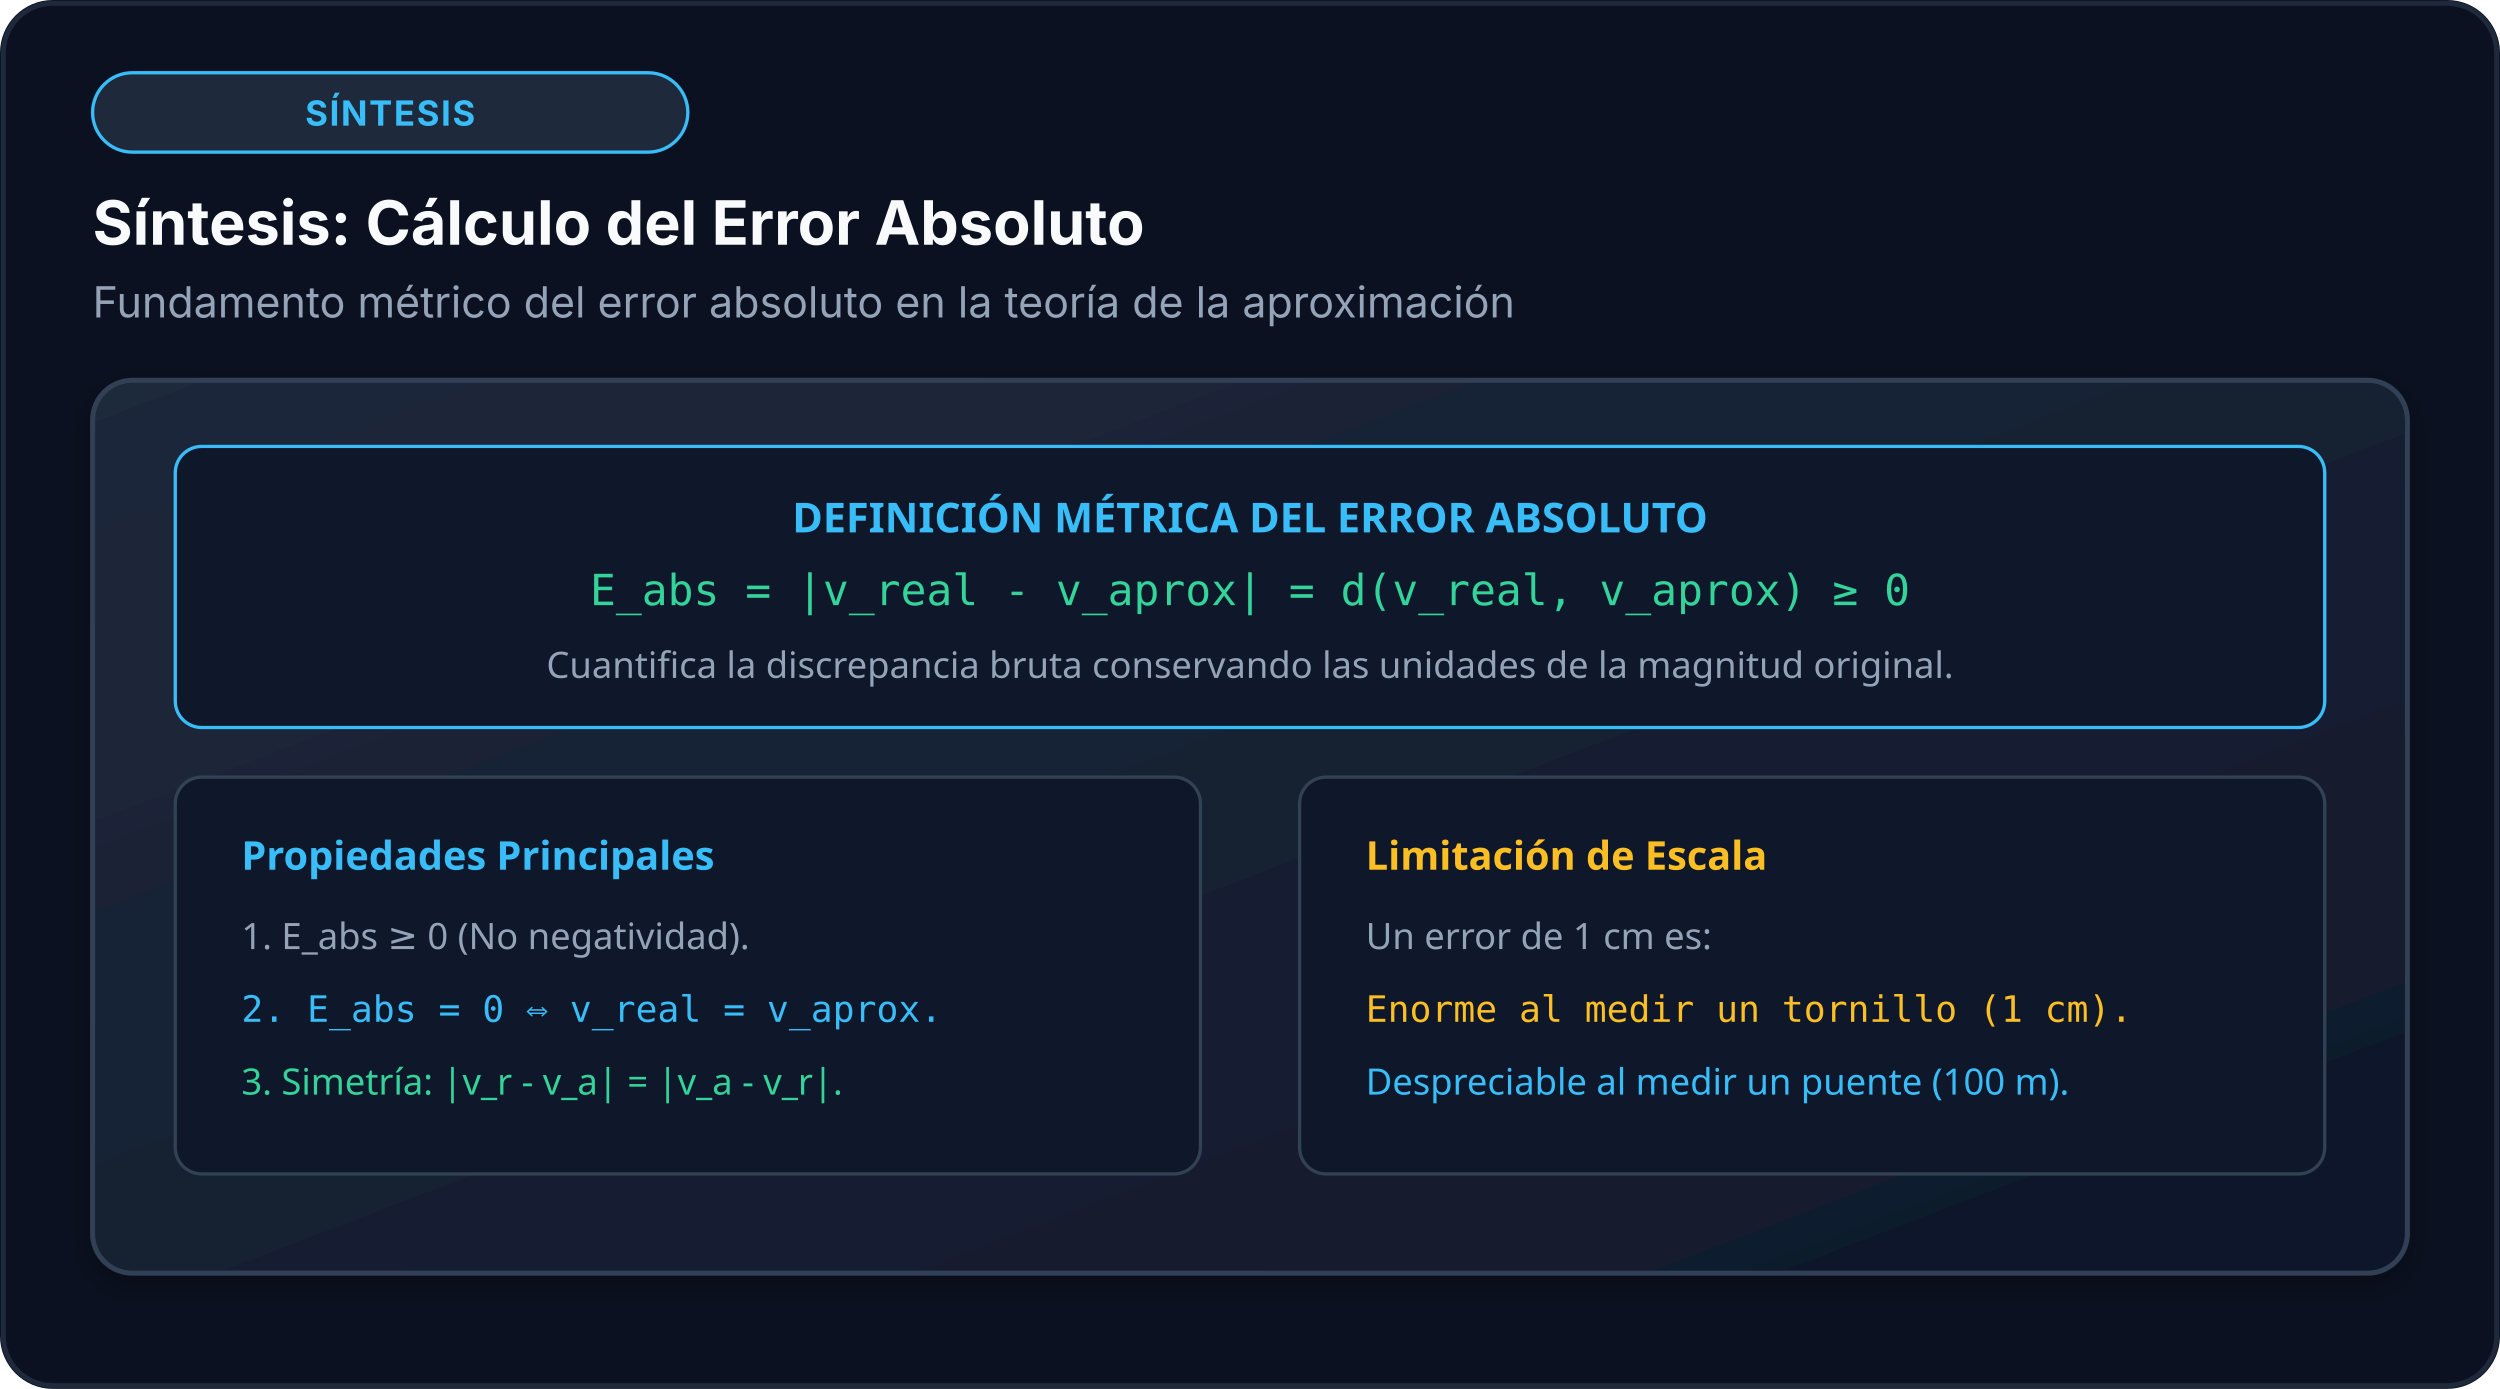
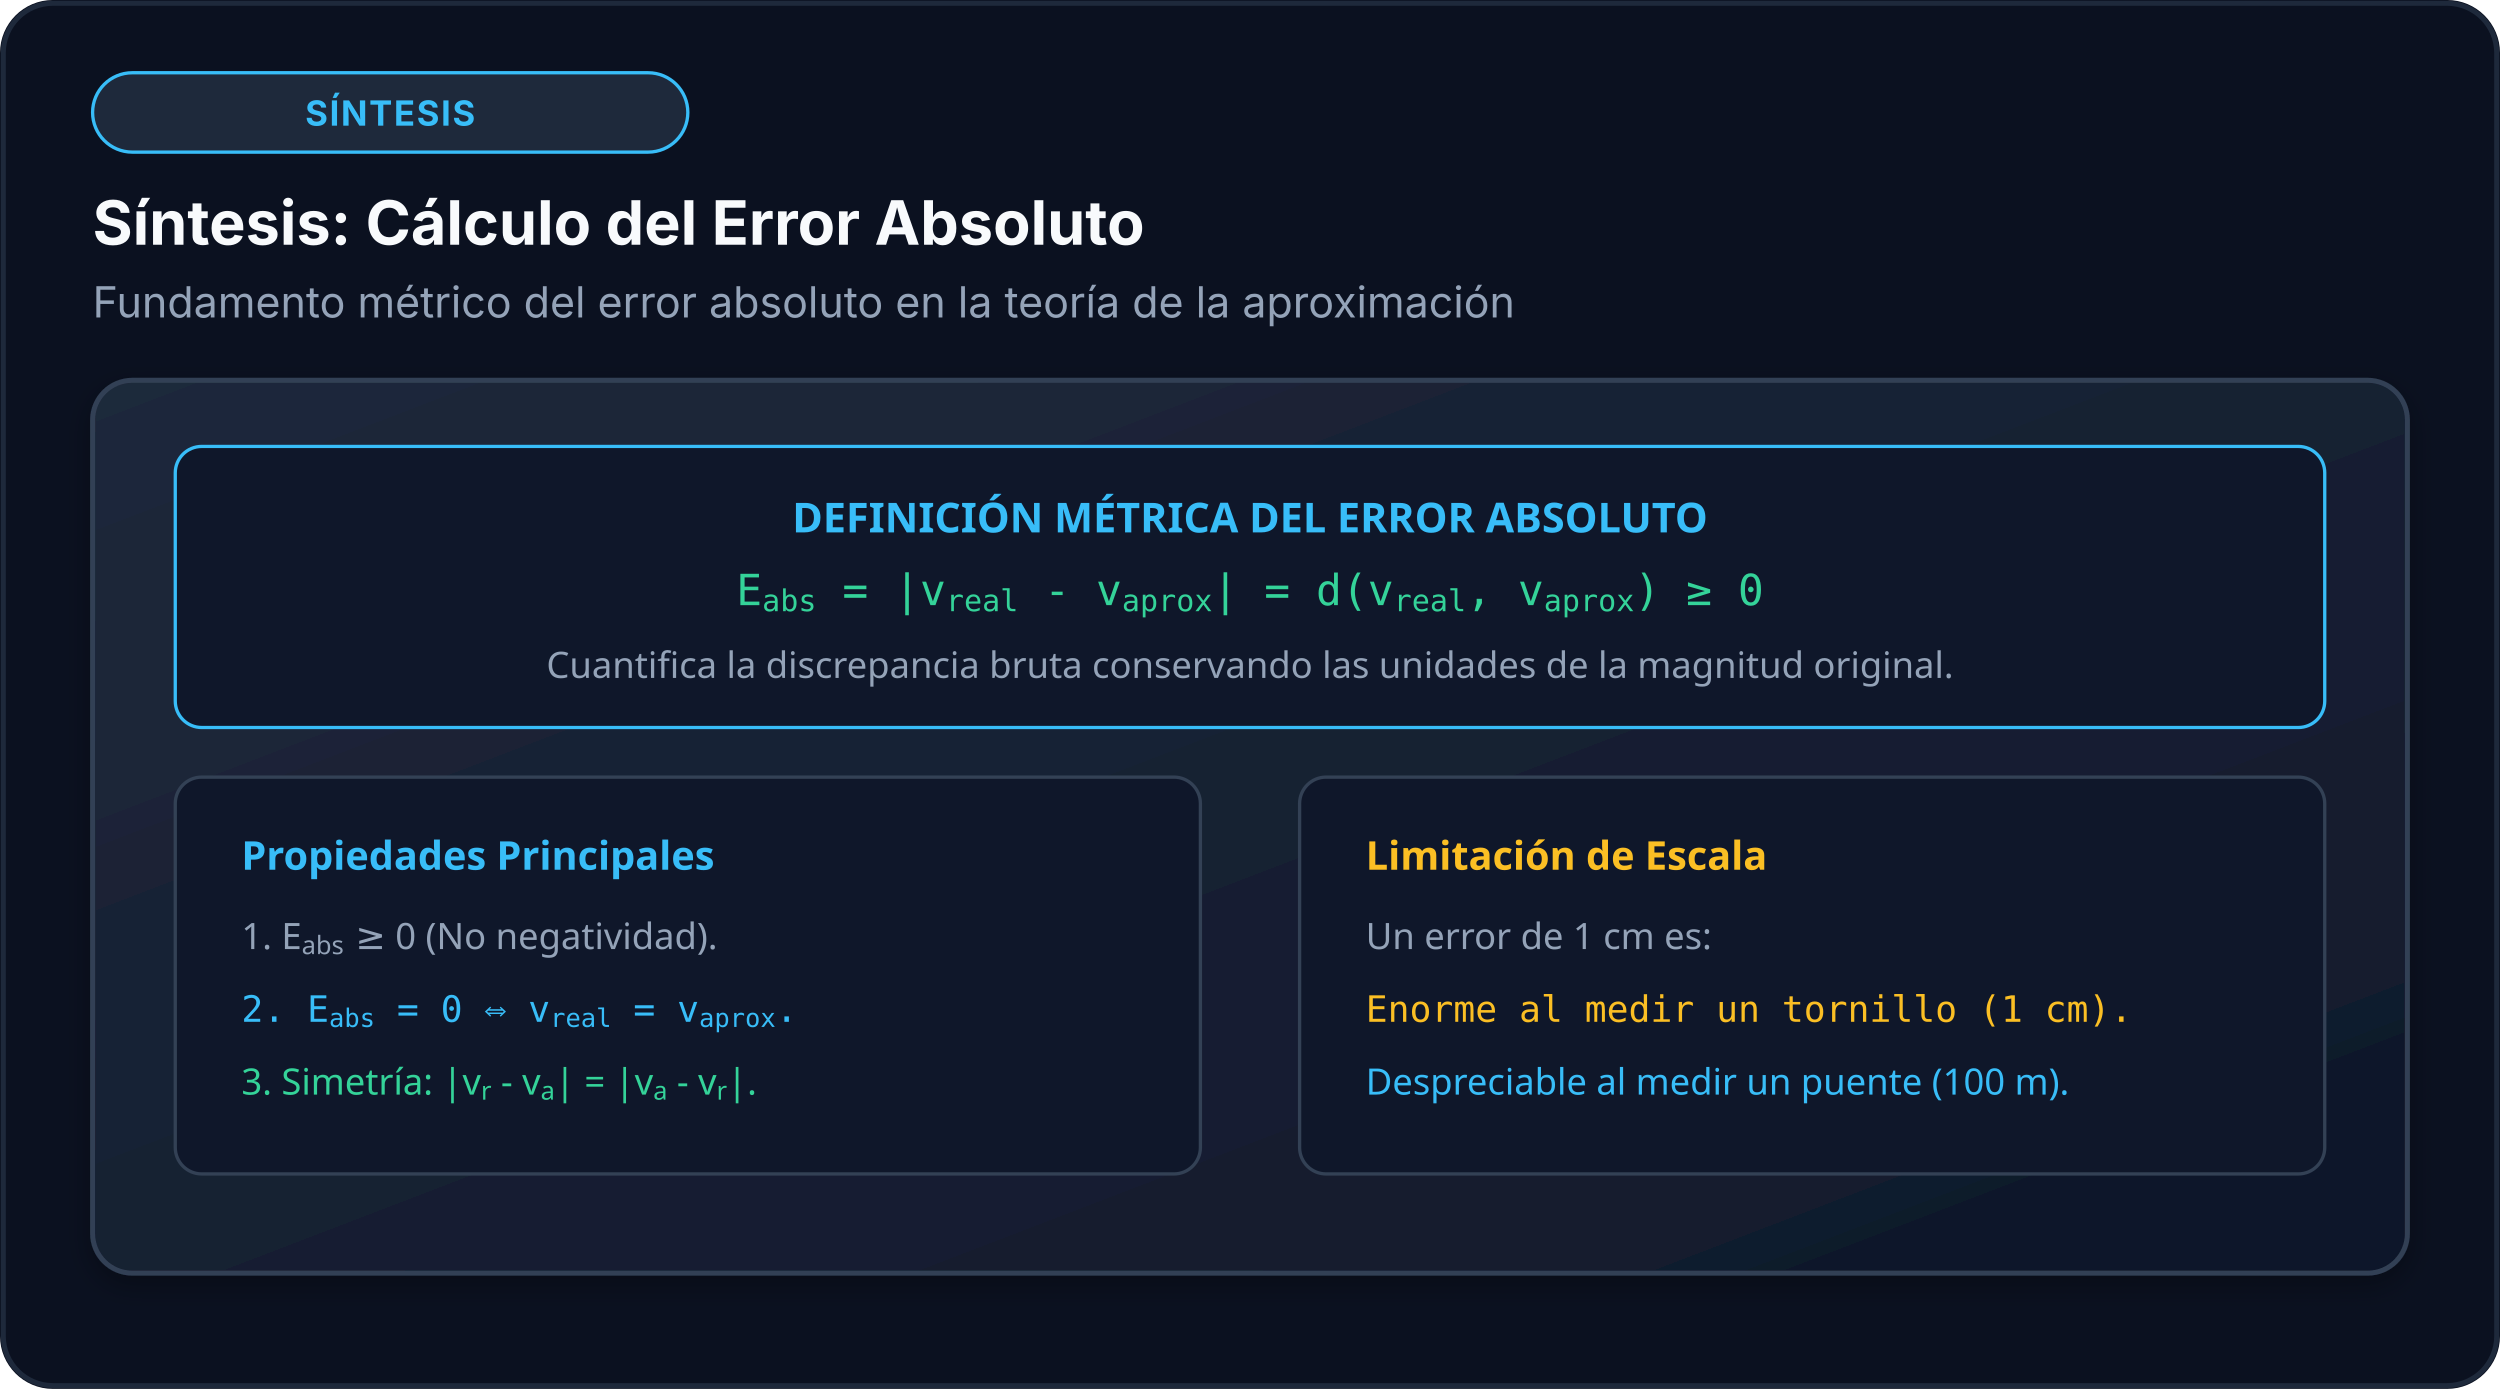
<svg xmlns="http://www.w3.org/2000/svg" viewBox="0 0 756 420" width="100%" height="100%">
  <defs>
    <linearGradient id="cardGrad" x1="0%" y1="0%" x2="100%" y2="100%">
      <stop offset="0%" stop-color="#1e293b" />
      <stop offset="100%" stop-color="#0f172a" />
    </linearGradient>
    <filter id="shadow" x="-4%" y="-4%" width="108%" height="112%">
      <feDropShadow dx="0" dy="3" stdDeviation="4" flood-color="#000000" flood-opacity="0.3" />
    </filter>
  </defs>
  <rect width="756" height="420" rx="16" fill="#0b1120" />
  <rect x="1" y="1" width="754" height="418" rx="15" fill="none" stroke="#1e293b" stroke-width="1.5" />
  <g transform="translate(28, 22)">
    <rect x="0" y="0" width="180" height="24" rx="12" fill="#1e293b" stroke="#38bdf8" stroke-width="1" />
    <text x="90" y="16" fill="#38bdf8" font-family="system-ui, -apple-system, sans-serif" font-size="10.5" font-weight="700" text-anchor="middle" letter-spacing="0.5">SÍNTESIS</text>
    <text x="0" y="52" fill="#f8fafc" font-family="system-ui, -apple-system, sans-serif" font-size="18.5" font-weight="700">Síntesis: Cálculo del Error Absoluto</text>
    <text x="0" y="74" fill="#94a3b8" font-family="system-ui, -apple-system, sans-serif" font-size="13">Fundamento métrico del error absoluto en la teoría de la aproximación</text>
  </g>
  <g transform="translate(28, 115)">
    <rect width="700" height="270" rx="12" fill="url(#cardGrad)" stroke="#334155" stroke-width="1.5" filter="url(#shadow)" />
    <g transform="translate(25, 20)">
      <rect width="650" height="85" rx="8" fill="#0f172a" stroke="#38bdf8" />
      <text x="325" y="26" fill="#38bdf8" font-family="system-ui, sans-serif" font-size="12.5" font-weight="700" text-anchor="middle">DEFINICIÓN MÉTRICA DEL ERROR ABSOLUTO</text>
-       <text x="325" y="48" fill="#34d399" font-family="monospace" font-size="13" text-anchor="middle">E_abs = |v_real - v_aprox| = d(v_real, v_aprox) ≥ 0</text>
+       <text x="325" y="48" fill="#34d399" font-family="monospace" font-size="13" text-anchor="middle">E<tspan baseline-shift="sub" font-size="70%">abs</tspan> = |v<tspan baseline-shift="sub" font-size="70%">real</tspan> - v<tspan baseline-shift="sub" font-size="70%">aprox</tspan>| = d(v<tspan baseline-shift="sub" font-size="70%">real</tspan>, v<tspan baseline-shift="sub" font-size="70%">aprox</tspan>) ≥ 0</text>
      <text x="325" y="70" fill="#94a3b8" font-family="system-ui, sans-serif" font-size="11" text-anchor="middle">Cuantifica la discrepancia bruta conservando las unidades de la magnitud original.</text>
    </g>
    <g transform="translate(25, 120)">
      <rect width="310" height="120" rx="8" fill="#0f172a" stroke="#334155" />
      <text x="20" y="28" fill="#38bdf8" font-family="system-ui, sans-serif" font-size="12" font-weight="700">Propiedades Principales</text>
-       <text x="20" y="52" fill="#94a3b8" font-family="system-ui, sans-serif" font-size="11">1. E_abs ≥ 0 (No negatividad).</text>
-       <text x="20" y="74" fill="#38bdf8" font-family="monospace" font-size="11">2. E_abs = 0 ⟺ v_real = v_aprox.</text>
-       <text x="20" y="96" fill="#34d399" font-family="system-ui, sans-serif" font-size="11">3. Simetría: |v_r - v_a| = |v_a - v_r|.</text>
+       <text x="20" y="52" fill="#94a3b8" font-family="system-ui, sans-serif" font-size="11">1. E<tspan baseline-shift="sub" font-size="70%">abs</tspan> ≥ 0 (No negatividad).</text>
+       <text x="20" y="74" fill="#38bdf8" font-family="monospace" font-size="11">2. E<tspan baseline-shift="sub" font-size="70%">abs</tspan> = 0 ⟺ v<tspan baseline-shift="sub" font-size="70%">real</tspan> = v<tspan baseline-shift="sub" font-size="70%">aprox</tspan>.</text>
+       <text x="20" y="96" fill="#34d399" font-family="system-ui, sans-serif" font-size="11">3. Simetría: |v<tspan baseline-shift="sub" font-size="70%">r</tspan> - v<tspan baseline-shift="sub" font-size="70%">a</tspan>| = |v<tspan baseline-shift="sub" font-size="70%">a</tspan> - v<tspan baseline-shift="sub" font-size="70%">r</tspan>|.</text>
    </g>
    <g transform="translate(365, 120)">
      <rect width="310" height="120" rx="8" fill="#0f172a" stroke="#334155" />
      <text x="20" y="28" fill="#fbbf24" font-family="system-ui, sans-serif" font-size="12" font-weight="700">Limitación de Escala</text>
      <text x="20" y="52" fill="#94a3b8" font-family="system-ui, sans-serif" font-size="11">Un error de 1 cm es:</text>
      <text x="20" y="74" fill="#fbbf24" font-family="monospace" font-size="11">Enorme al medir un tornillo (1 cm).</text>
      <text x="20" y="96" fill="#38bdf8" font-family="system-ui, sans-serif" font-size="11">Despreciable al medir un puente (100 m).</text>
    </g>
  </g>
</svg>
